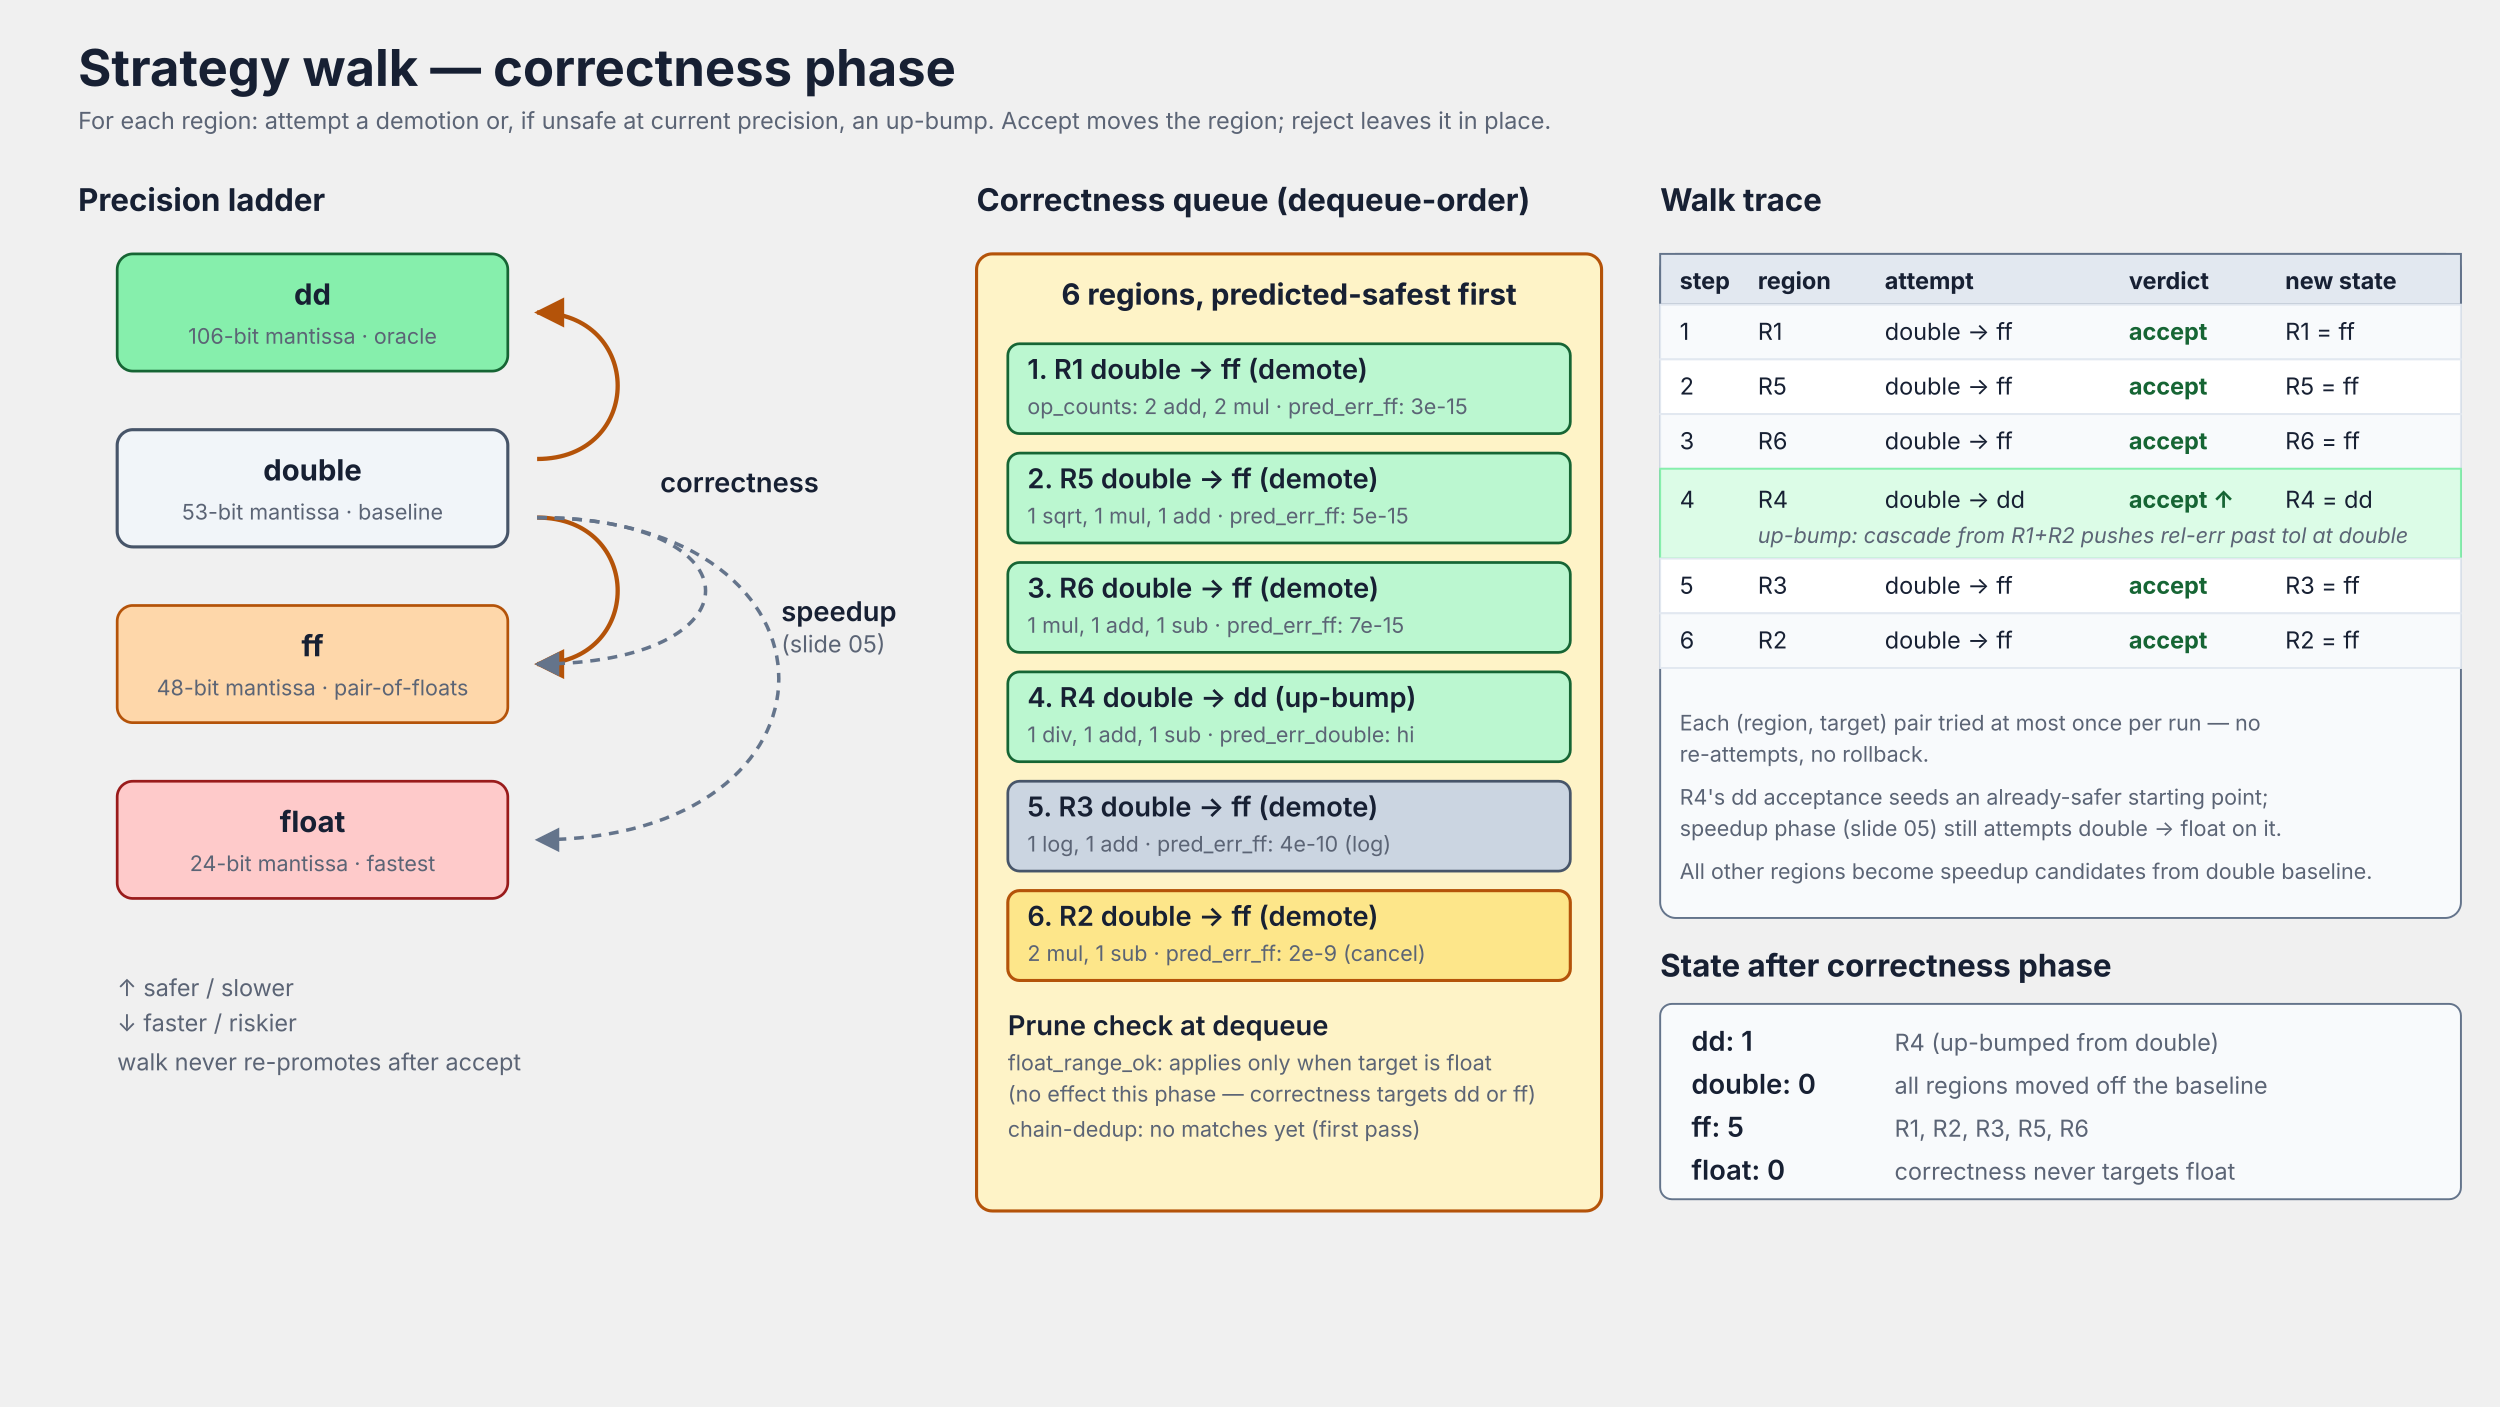
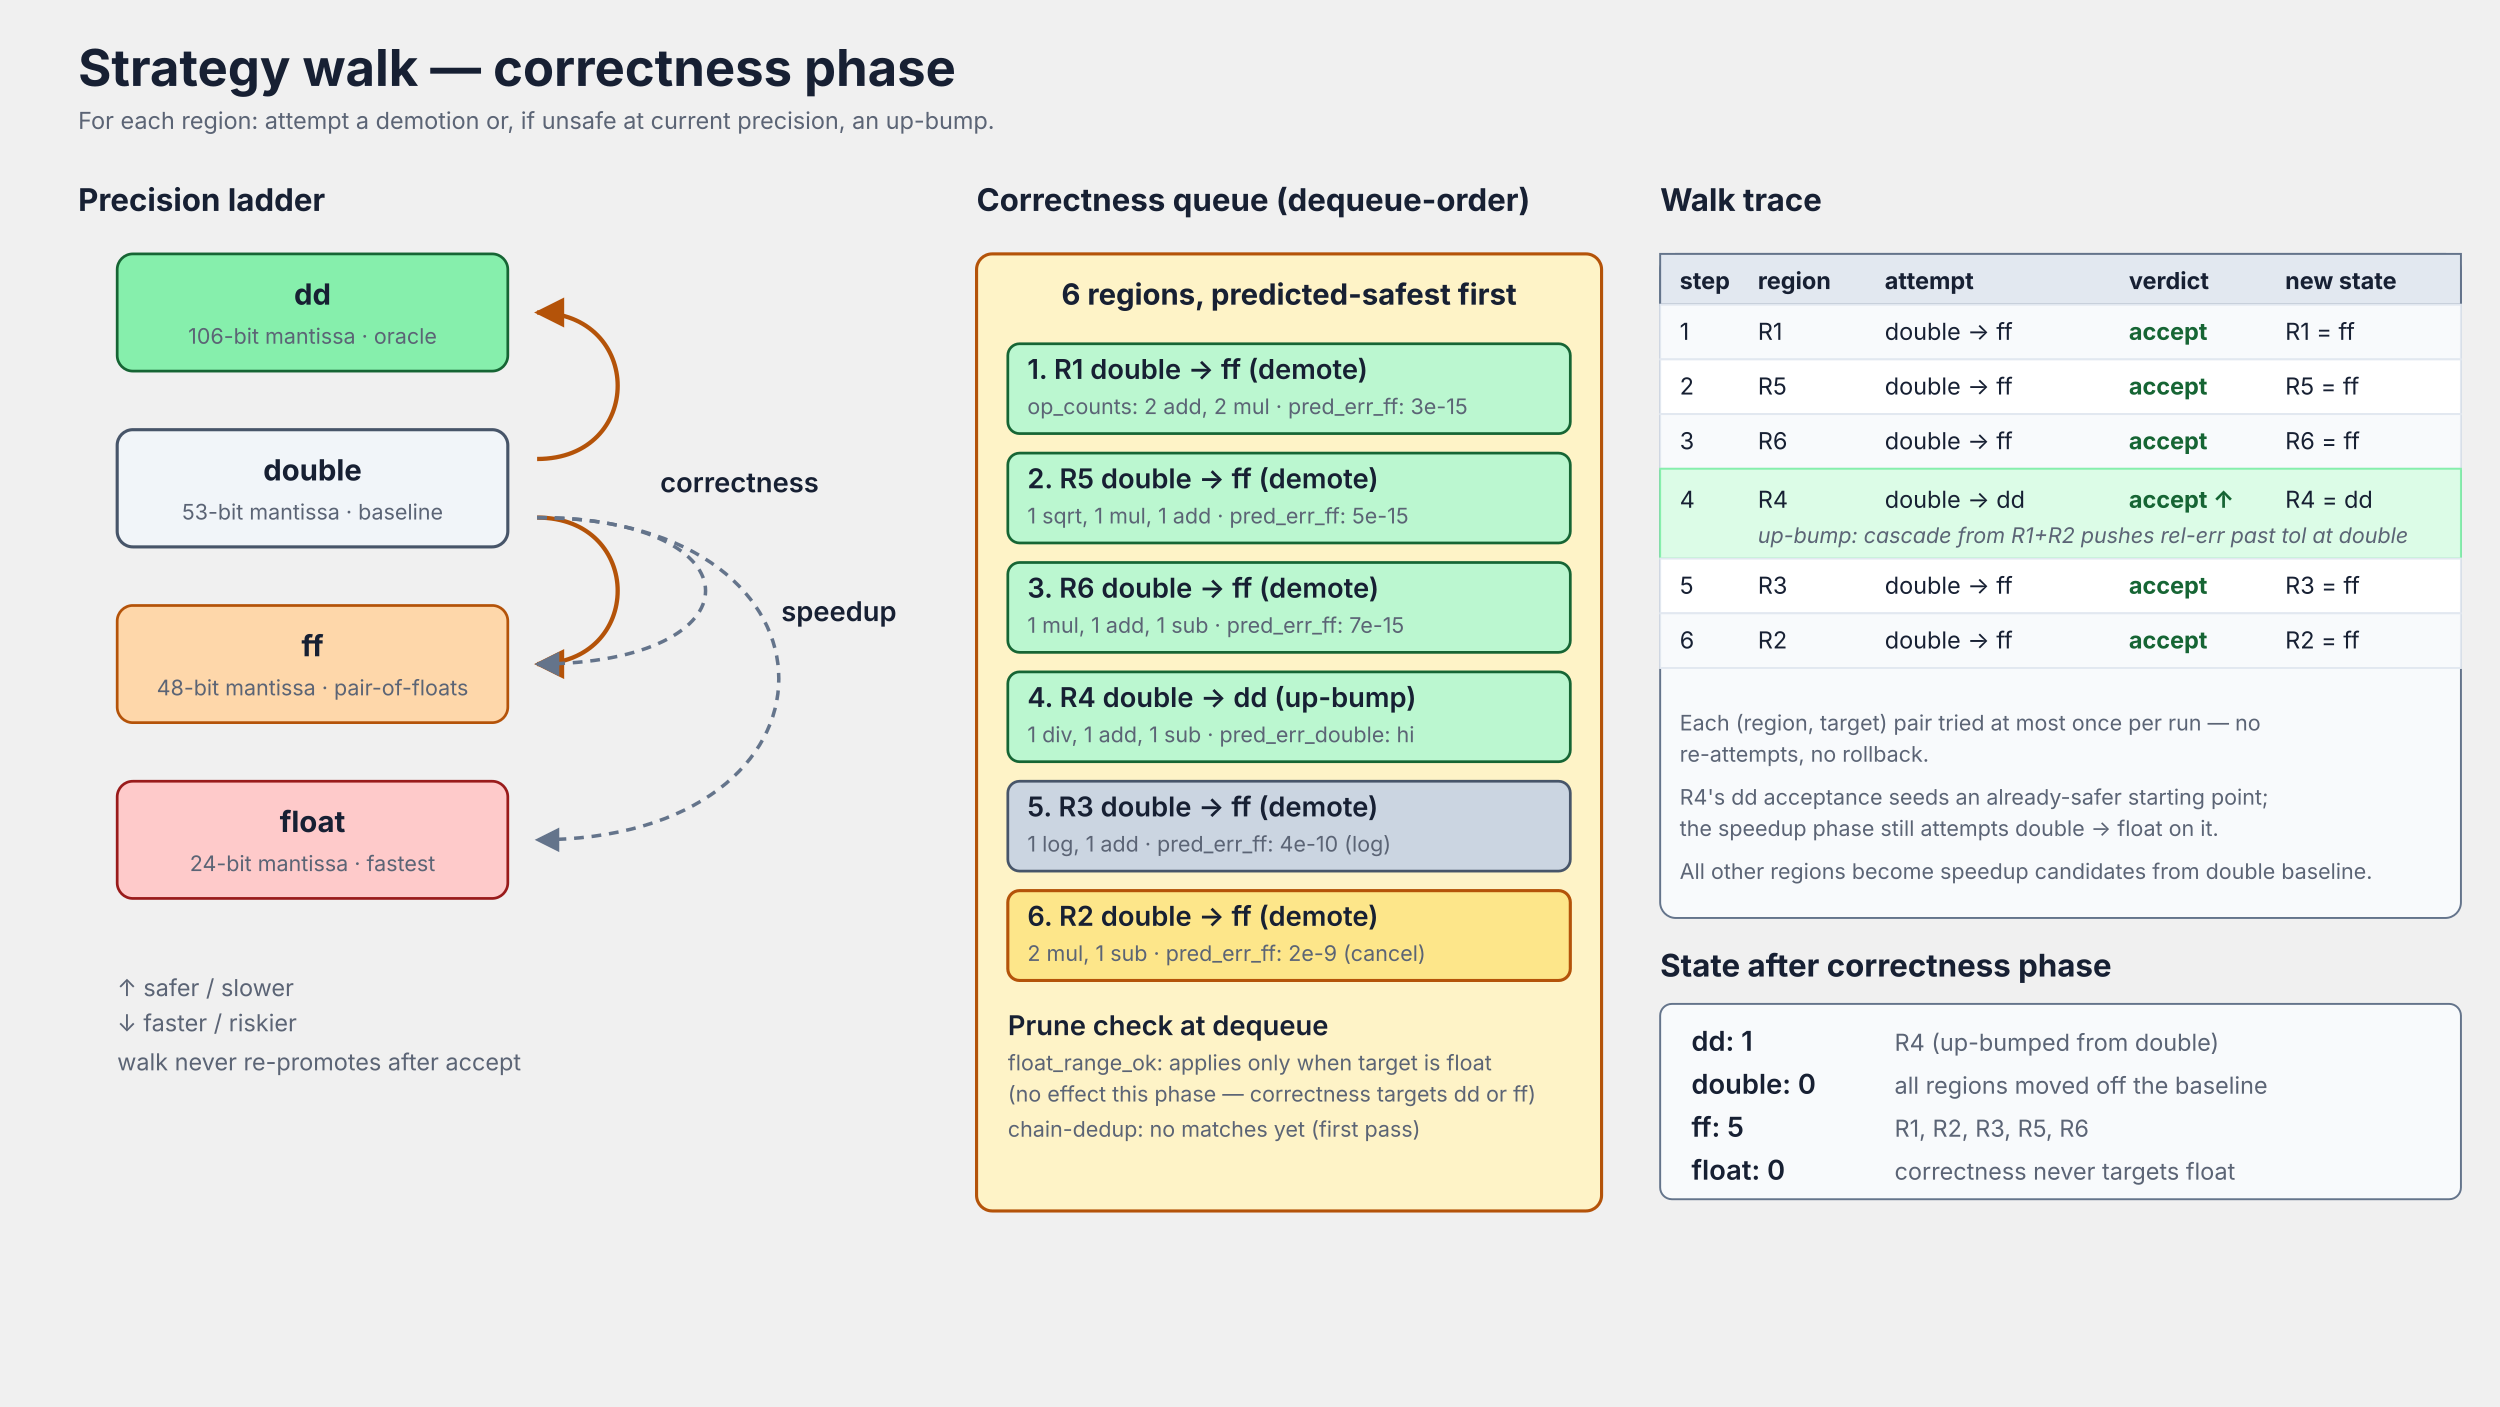
<svg xmlns="http://www.w3.org/2000/svg" viewBox="0 0 1280 720" font-family="ui-sans-serif, system-ui, -apple-system, sans-serif">
  <style>
    .title { font-size: 26px; font-weight: 700; fill: #172033; }
    .h { font-size: 16px; font-weight: 650; fill: #172033; }
    .panel-title { font-size: 15px; font-weight: 700; fill: #172033; }
    .lbl { font-size: 14px; font-weight: 600; fill: #172033; }
    .sub { font-size: 12px; fill: #5b6475; }
    .sub-sm { font-size: 11px; fill: #5b6475; }
    .code { font-family: ui-monospace, "SF Mono", Menlo, monospace; font-size: 12px; fill: #172033; }
    .box { stroke: #64748b; stroke-width: 1; fill: #f8fafc; }
    .queue-box { stroke: #b45309; stroke-width: 1.6; fill: #fef3c7; }
    .rnode-safe { stroke: #166534; stroke-width: 1.4; fill: #bbf7d0; }
    .rnode-warn { stroke: #b45309; stroke-width: 1.6; fill: #fde68a; }
    .rnode-sing { stroke: #475569; stroke-width: 1.4; fill: #cbd5e1; }
    .rung-safest { fill: #86efac; stroke: #166534; stroke-width: 1.4; }
    .rung-base   { fill: #f1f5f9; stroke: #475569; stroke-width: 1.6; }
    .rung-mid    { fill: #fed7aa; stroke: #b45309; stroke-width: 1.4; }
    .rung-risky  { fill: #fecaca; stroke: #991b1b; stroke-width: 1.4; }
    .rung-lbl { font-size: 15px; font-weight: 700; fill: #172033; }
    .rung-sub { font-size: 11px; fill: #5b6475; }
    .arrow-corr { stroke: #b45309; stroke-width: 2.2; fill: none; }
    .arrow-speed { stroke: #64748b; stroke-width: 1.8; fill: none; stroke-dasharray: 5 4; }
    .verdict-accept { font-weight: 700; fill: #166534; }
    .verdict-reject { font-weight: 700; fill: #991b1b; }
    .verdict-upbump { font-weight: 700; fill: #166534; }
    .th { font-size: 12px; font-weight: 700; fill: #172033; }
    .td { font-size: 12px; fill: #172033; }
  </style>
  <defs>
    <marker id="arrow-corr-m" viewBox="0 0 10 10" refX="9" refY="5" markerWidth="7" markerHeight="7" orient="auto-start-reverse">
      <path d="M0,0 L10,5 L0,10 z" fill="#b45309" />
    </marker>
    <marker id="arrow-speed-m" viewBox="0 0 10 10" refX="9" refY="5" markerWidth="7" markerHeight="7" orient="auto-start-reverse">
      <path d="M0,0 L10,5 L0,10 z" fill="#64748b" />
    </marker>
  </defs>
  <text x="40" y="44" class="title">Strategy walk — correctness phase</text>
-   <text x="40" y="66" class="sub">For each region: attempt a demotion or, if unsafe at current precision, an up-bump. Accept moves the region; reject leaves it in place.</text>
+   <text x="40" y="66" class="sub">For each region: attempt a demotion or, if unsafe at current precision, an up-bump.</text>
  <text x="40" y="108" class="h">Precision ladder</text>
  <g transform="translate(60, 130)">
    <rect x="0" y="0" width="200" height="60" rx="8" class="rung-safest" />
    <text x="100" y="26" text-anchor="middle" class="rung-lbl">dd</text>
    <text x="100" y="46" text-anchor="middle" class="rung-sub">106-bit mantissa · oracle</text>
    <rect x="0" y="90" width="200" height="60" rx="8" class="rung-base" />
    <text x="100" y="116" text-anchor="middle" class="rung-lbl">double</text>
    <text x="100" y="136" text-anchor="middle" class="rung-sub">53-bit mantissa · baseline</text>
    <rect x="0" y="180" width="200" height="60" rx="8" class="rung-mid" />
    <text x="100" y="206" text-anchor="middle" class="rung-lbl">ff</text>
    <text x="100" y="226" text-anchor="middle" class="rung-sub">48-bit mantissa · pair-of-floats</text>
    <rect x="0" y="270" width="200" height="60" rx="8" class="rung-risky" />
    <text x="100" y="296" text-anchor="middle" class="rung-lbl">float</text>
    <text x="100" y="316" text-anchor="middle" class="rung-sub">24-bit mantissa · fastest</text>
    <path d="M215 105 C 270 105, 270 30, 215 30" class="arrow-corr" marker-end="url(#arrow-corr-m)" />
    <path d="M215 135 C 270 135, 270 210, 215 210" class="arrow-corr" marker-end="url(#arrow-corr-m)" />
    <text x="278" y="122" class="lbl" fill="#b45309">correctness</text>
    <path d="M215 135 C 330 135, 330 210, 215 210" class="arrow-speed" marker-end="url(#arrow-speed-m)" />
    <path d="M215 135 C 380 135, 380 300, 215 300" class="arrow-speed" marker-end="url(#arrow-speed-m)" />
    <text x="340" y="188" class="lbl" fill="#64748b">speedup</text>
-     <text x="340" y="204" class="sub" fill="#64748b">(slide 05)</text>
    <text x="0" y="380" class="sub">↑ safer / slower</text>
    <text x="0" y="398" class="sub">↓ faster / riskier</text>
    <text x="0" y="418" class="sub">walk never re-promotes after accept</text>
  </g>
  <text x="500" y="108" class="h">Correctness queue  (dequeue-order)</text>
  <g transform="translate(500, 130)">
    <rect x="0" y="0" width="320" height="490" rx="8" class="queue-box" />
    <text x="160" y="26" text-anchor="middle" class="panel-title">6 regions, predicted-safest first</text>
    <g transform="translate(16, 46)">
      <rect x="0" y="0" width="288" height="46" rx="6" class="rnode-safe" />
      <text x="10" y="18" class="lbl">1.  R1   double → ff  (demote)</text>
      <text x="10" y="36" class="sub-sm">op_counts: 2 add, 2 mul  ·  pred_err_ff: 3e-15</text>
    </g>
    <g transform="translate(16, 102)">
      <rect x="0" y="0" width="288" height="46" rx="6" class="rnode-safe" />
      <text x="10" y="18" class="lbl">2.  R5   double → ff  (demote)</text>
      <text x="10" y="36" class="sub-sm">1 sqrt, 1 mul, 1 add  ·  pred_err_ff: 5e-15</text>
    </g>
    <g transform="translate(16, 158)">
      <rect x="0" y="0" width="288" height="46" rx="6" class="rnode-safe" />
      <text x="10" y="18" class="lbl">3.  R6   double → ff  (demote)</text>
      <text x="10" y="36" class="sub-sm">1 mul, 1 add, 1 sub  ·  pred_err_ff: 7e-15</text>
    </g>
    <g transform="translate(16, 214)">
      <rect x="0" y="0" width="288" height="46" rx="6" class="rnode-safe" />
      <text x="10" y="18" class="lbl">4.  R4   double → dd  (up-bump)</text>
      <text x="10" y="36" class="sub-sm">1 div, 1 add, 1 sub  ·  pred_err_double: hi</text>
    </g>
    <g transform="translate(16, 270)">
      <rect x="0" y="0" width="288" height="46" rx="6" class="rnode-sing" />
      <text x="10" y="18" class="lbl">5.  R3   double → ff  (demote)</text>
      <text x="10" y="36" class="sub-sm">1 log, 1 add  ·  pred_err_ff: 4e-10  (log)</text>
    </g>
    <g transform="translate(16, 326)">
      <rect x="0" y="0" width="288" height="46" rx="6" class="rnode-warn" />
      <text x="10" y="18" class="lbl">6.  R2   double → ff  (demote)</text>
      <text x="10" y="36" class="sub-sm">2 mul, 1 sub  ·  pred_err_ff: 2e-9  (cancel)</text>
    </g>
    <g transform="translate(16, 400)">
      <text x="0" y="0" class="lbl">Prune check at dequeue</text>
      <text x="0" y="18" class="sub-sm">float_range_ok: applies only when target is float</text>
      <text x="0" y="34" class="sub-sm">(no effect this phase — correctness targets dd or ff)</text>
      <text x="0" y="52" class="sub-sm">chain-dedup: no matches yet (first pass)</text>
    </g>
  </g>
  <text x="850" y="108" class="h">Walk trace</text>
  <g transform="translate(850, 130)">
    <rect x="0" y="0" width="410" height="340" rx="8" class="box" />
    <rect x="0" y="0" width="410" height="26" fill="#e2e8f0" stroke="#64748b" stroke-width="1" />
    <text x="10" y="18" class="th">step</text>
    <text x="50" y="18" class="th">region</text>
    <text x="115" y="18" class="th">attempt</text>
    <text x="240" y="18" class="th">verdict</text>
    <text x="320" y="18" class="th">new state</text>
    <g font-size="12" fill="#172033">
      <rect x="0" y="26" width="410" height="28" fill="#f8fafc" stroke="#e2e8f0" />
      <text x="10" y="44">1</text>
      <text x="50" y="44">R1</text>
      <text x="115" y="44">double → ff</text>
      <text x="240" y="44" class="verdict-accept">accept</text>
      <text x="320" y="44">R1 = ff</text>
      <rect x="0" y="54" width="410" height="28" fill="#fff" stroke="#e2e8f0" />
      <text x="10" y="72">2</text>
      <text x="50" y="72">R5</text>
      <text x="115" y="72">double → ff</text>
      <text x="240" y="72" class="verdict-accept">accept</text>
      <text x="320" y="72">R5 = ff</text>
      <rect x="0" y="82" width="410" height="28" fill="#f8fafc" stroke="#e2e8f0" />
      <text x="10" y="100">3</text>
      <text x="50" y="100">R6</text>
      <text x="115" y="100">double → ff</text>
      <text x="240" y="100" class="verdict-accept">accept</text>
      <text x="320" y="100">R6 = ff</text>
      <rect x="0" y="110" width="410" height="46" fill="#dcfce7" stroke="#86efac" />
      <text x="10" y="130">4</text>
      <text x="50" y="130">R4</text>
      <text x="115" y="130">double → dd</text>
      <text x="240" y="130" class="verdict-upbump">accept ↑</text>
      <text x="320" y="130">R4 = dd</text>
      <text x="50" y="148" class="sub-sm" font-style="italic">up-bump: cascade from R1+R2 pushes rel-err past tol at double</text>
      <rect x="0" y="156" width="410" height="28" fill="#fff" stroke="#e2e8f0" />
      <text x="10" y="174">5</text>
      <text x="50" y="174">R3</text>
      <text x="115" y="174">double → ff</text>
      <text x="240" y="174" class="verdict-accept">accept</text>
      <text x="320" y="174">R3 = ff</text>
      <rect x="0" y="184" width="410" height="28" fill="#f8fafc" stroke="#e2e8f0" />
      <text x="10" y="202">6</text>
      <text x="50" y="202">R2</text>
      <text x="115" y="202">double → ff</text>
      <text x="240" y="202" class="verdict-accept">accept</text>
      <text x="320" y="202">R2 = ff</text>
    </g>
    <g transform="translate(10, 244)">
      <text x="0" y="0" class="sub-sm">Each (region, target) pair tried at most once per run — no</text>
      <text x="0" y="16" class="sub-sm">re-attempts, no rollback.</text>
      <text x="0" y="38" class="sub-sm">R4's dd acceptance seeds an already-safer starting point;</text>
-       <text x="0" y="54" class="sub-sm">speedup phase (slide 05) still attempts double → float on it.</text>
+       <text x="0" y="54" class="sub-sm">the speedup phase still attempts double → float on it.</text>
      <text x="0" y="76" class="sub-sm">All other regions become speedup candidates from double baseline.</text>
    </g>
  </g>
  <g transform="translate(850, 500)">
    <text x="0" y="0" class="h">State after correctness phase</text>
    <rect x="0" y="14" width="410" height="100" rx="6" class="box" />
    <text x="16" y="38" class="lbl">dd: 1</text>
    <text x="120" y="38" class="sub">R4  (up-bumped from double)</text>
    <text x="16" y="60" class="lbl">double: 0</text>
    <text x="120" y="60" class="sub">all regions moved off the baseline</text>
    <text x="16" y="82" class="lbl">ff: 5</text>
    <text x="120" y="82" class="sub">R1, R2, R3, R5, R6</text>
    <text x="16" y="104" class="lbl">float: 0</text>
    <text x="120" y="104" class="sub">correctness never targets float</text>
  </g>
</svg>
